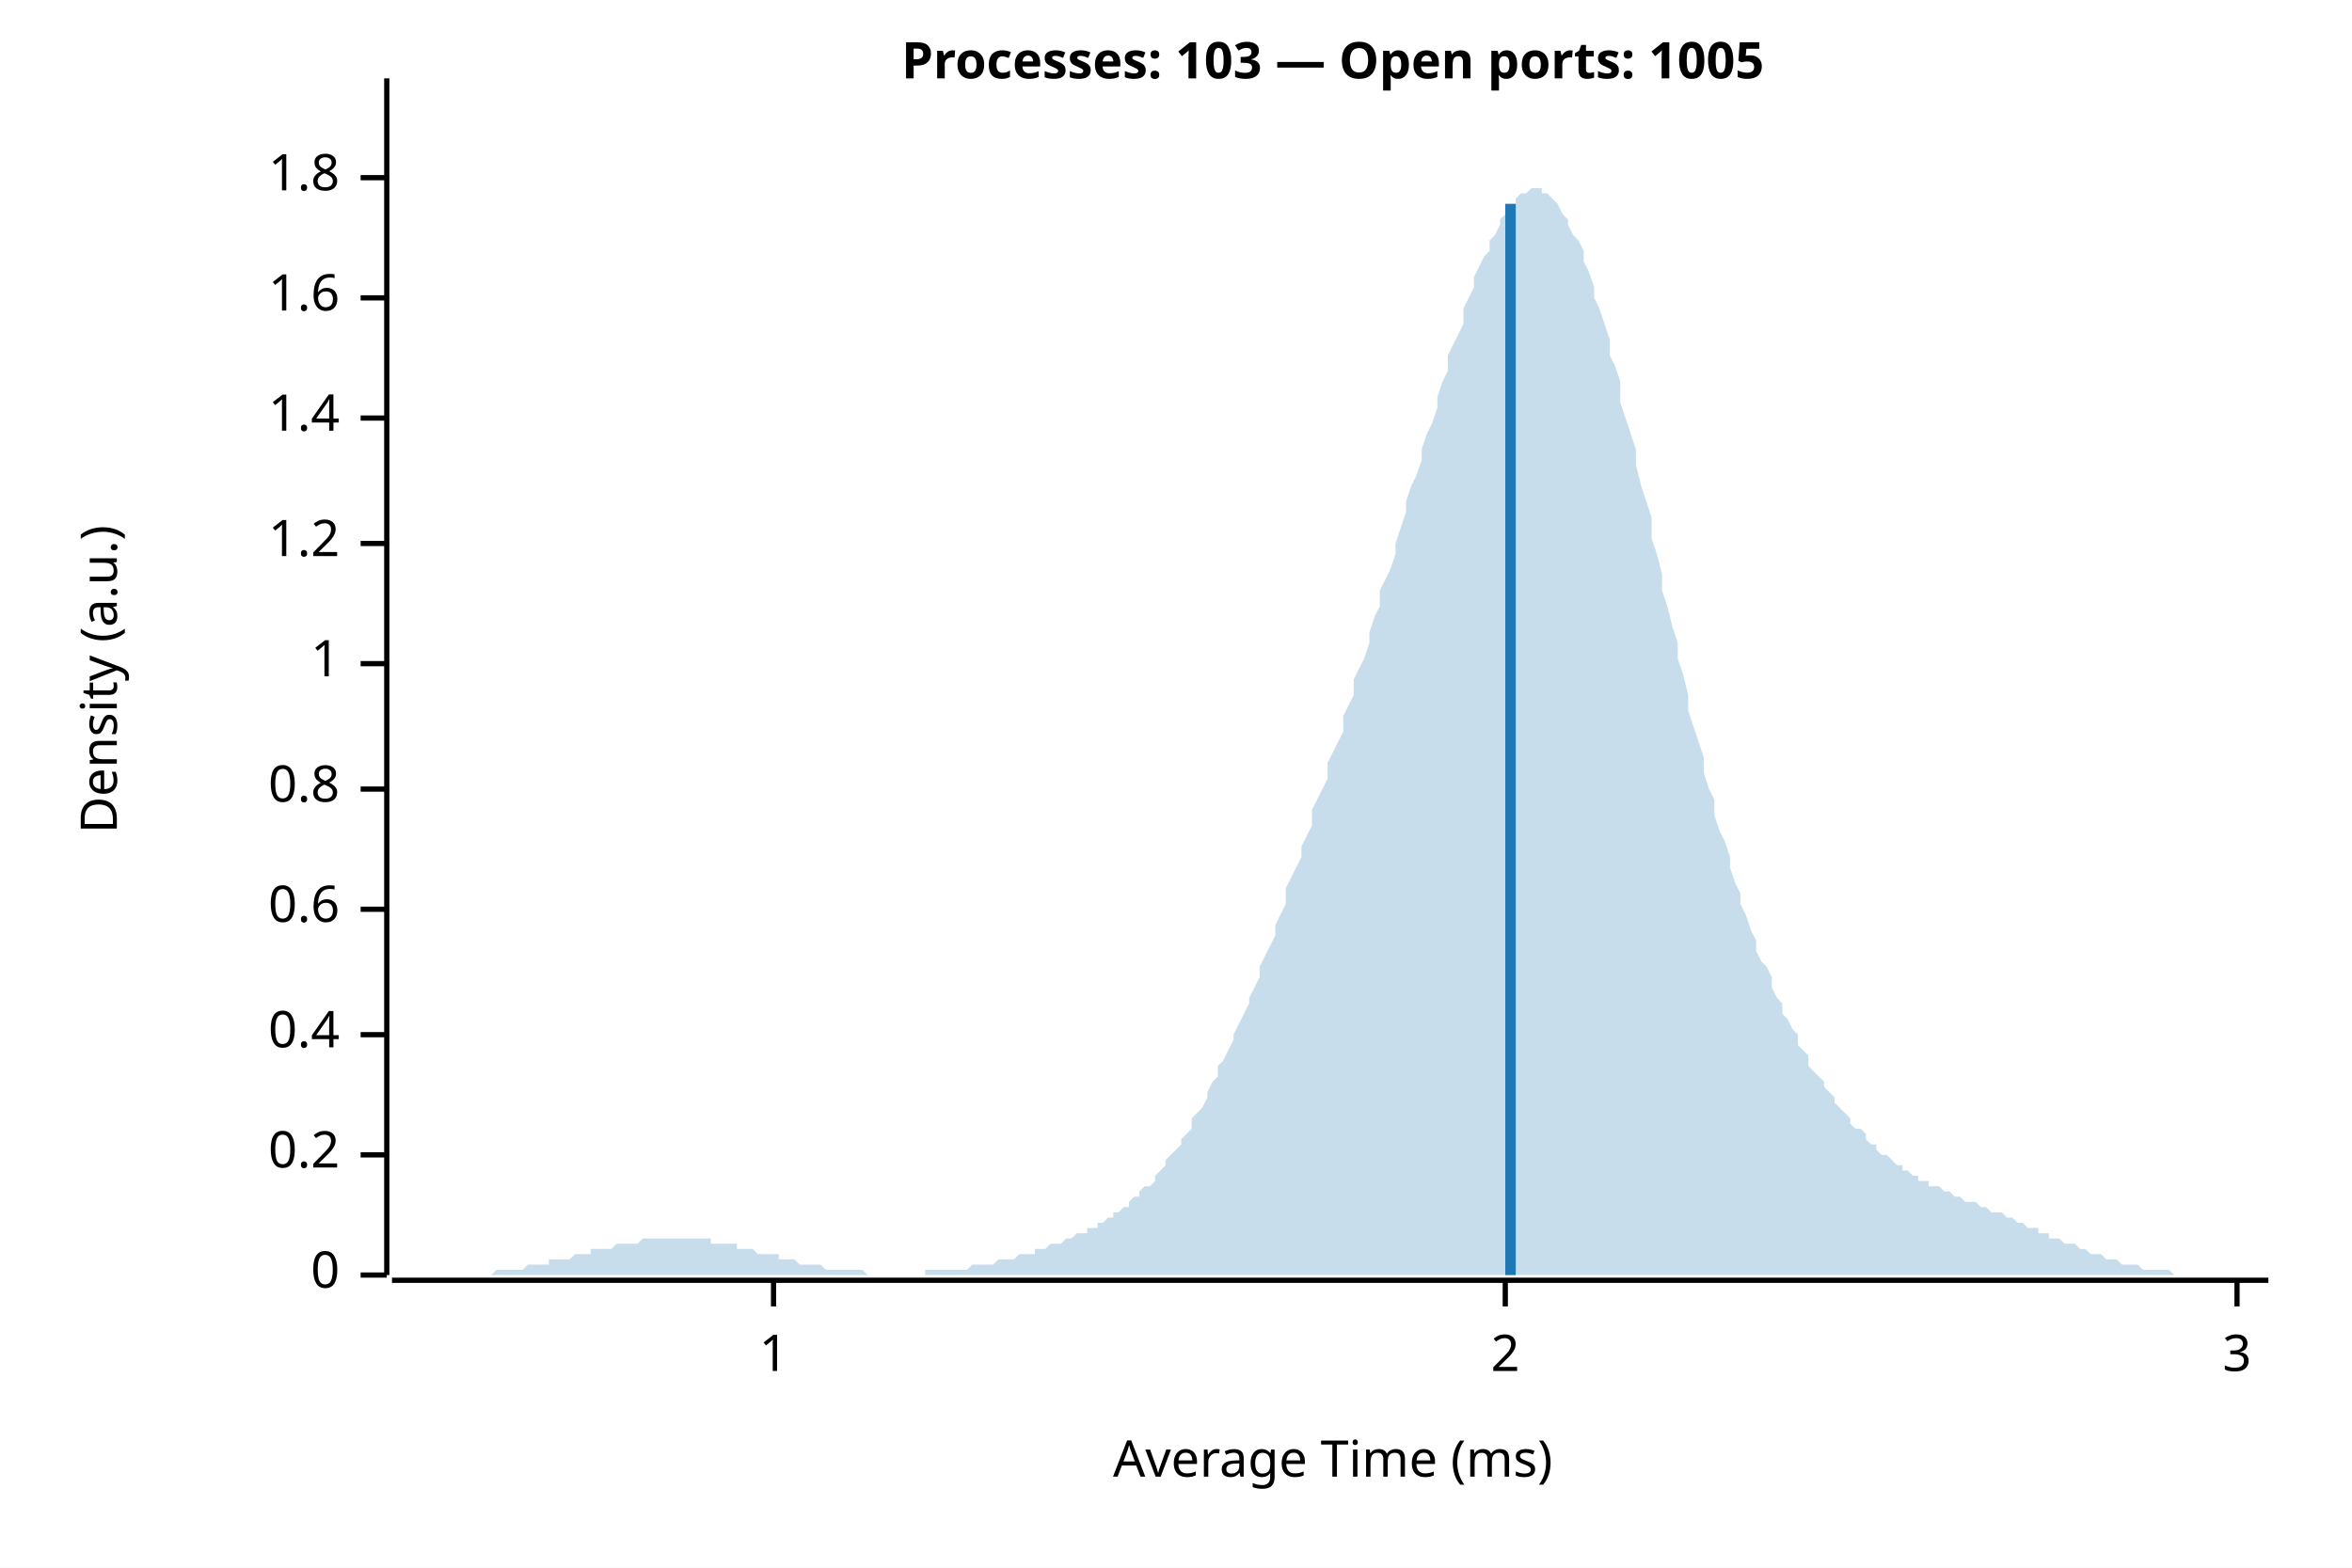
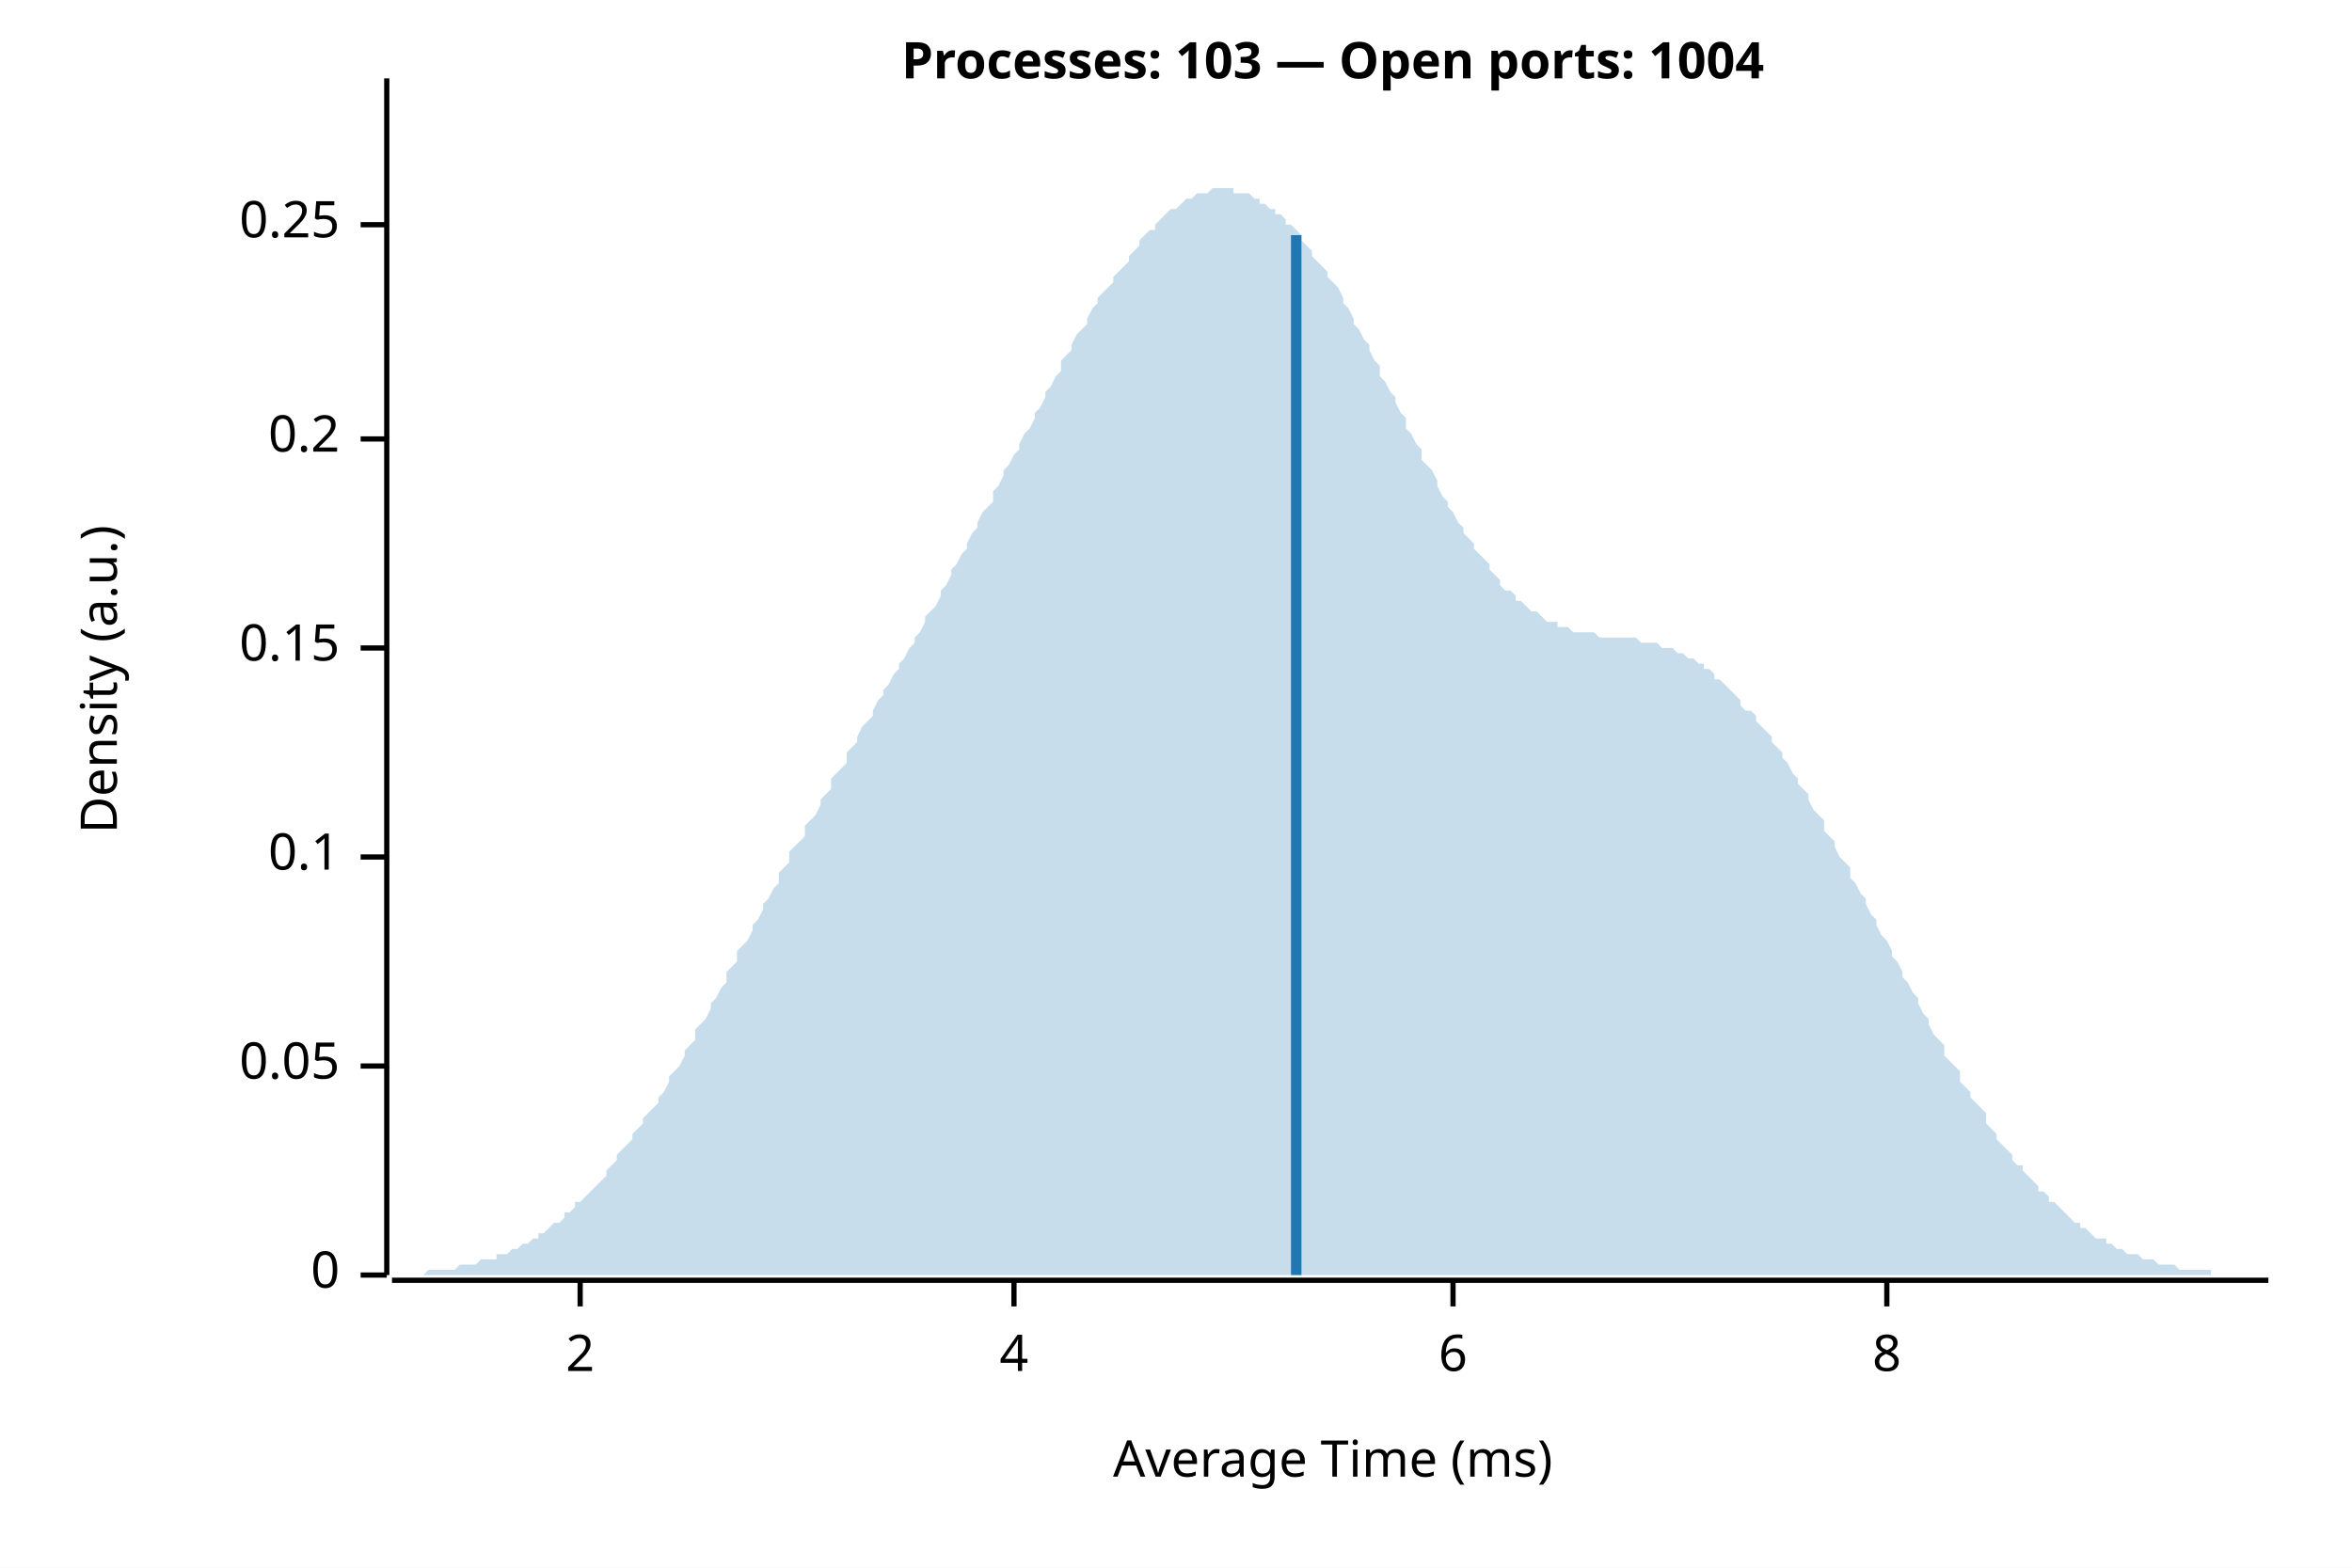
<svg xmlns="http://www.w3.org/2000/svg" width="450" height="300" viewBox="0 0 450 300">
  <rect width="100%" height="100%" fill="white" />
-   <text x="255" y="15" font-weight="bold" text-anchor="middle" font-family="sans-serif" font-size="9.677" opacity="1" fill="#000000">Processes: 103 — Open ports: 1005</text>
+   <text x="255" y="15" font-weight="bold" text-anchor="middle" font-family="sans-serif" font-size="9.677" opacity="1" fill="#000000">Processes: 103 — Open ports: 1004</text>
  <text x="15" y="130" dy="0.76em" text-anchor="middle" font-family="sans-serif" font-size="9.677" opacity="1" fill="#000000" transform="rotate(270, 15, 130)">
Density (a.u.)
</text>
  <text x="255" y="285" dy="-0.5ex" text-anchor="middle" font-family="sans-serif" font-size="9.677" opacity="1" fill="#000000">
Average Time (ms)
</text>
  <polyline fill="none" opacity="1" stroke="#000000" stroke-width="1" points="74,15 74,244 " />
  <text x="65" y="244" dy="0.5ex" text-anchor="end" font-family="sans-serif" font-size="9.677" opacity="1" fill="#000000">
0
</text>
  <polyline fill="none" opacity="1" stroke="#000000" stroke-width="1" points="69,244 74,244 " />
-   <text x="65" y="221" dy="0.5ex" text-anchor="end" font-family="sans-serif" font-size="9.677" opacity="1" fill="#000000">
+   <text x="65" y="204" dy="0.5ex" text-anchor="end" font-family="sans-serif" font-size="9.677" opacity="1" fill="#000000">
+ 0.05
+ </text>
+   <polyline fill="none" opacity="1" stroke="#000000" stroke-width="1" points="69,204 74,204 " />
+   <text x="65" y="164" dy="0.5ex" text-anchor="end" font-family="sans-serif" font-size="9.677" opacity="1" fill="#000000">
+ 0.1
+ </text>
+   <polyline fill="none" opacity="1" stroke="#000000" stroke-width="1" points="69,164 74,164 " />
+   <text x="65" y="124" dy="0.5ex" text-anchor="end" font-family="sans-serif" font-size="9.677" opacity="1" fill="#000000">
+ 0.15
+ </text>
+   <polyline fill="none" opacity="1" stroke="#000000" stroke-width="1" points="69,124 74,124 " />
+   <text x="65" y="84" dy="0.5ex" text-anchor="end" font-family="sans-serif" font-size="9.677" opacity="1" fill="#000000">
0.2
</text>
-   <polyline fill="none" opacity="1" stroke="#000000" stroke-width="1" points="69,221 74,221 " />
-   <text x="65" y="198" dy="0.5ex" text-anchor="end" font-family="sans-serif" font-size="9.677" opacity="1" fill="#000000">
- 0.4
+   <polyline fill="none" opacity="1" stroke="#000000" stroke-width="1" points="69,84 74,84 " />
+   <text x="65" y="43" dy="0.5ex" text-anchor="end" font-family="sans-serif" font-size="9.677" opacity="1" fill="#000000">
+ 0.25
</text>
-   <polyline fill="none" opacity="1" stroke="#000000" stroke-width="1" points="69,198 74,198 " />
-   <text x="65" y="174" dy="0.5ex" text-anchor="end" font-family="sans-serif" font-size="9.677" opacity="1" fill="#000000">
- 0.6
- </text>
-   <polyline fill="none" opacity="1" stroke="#000000" stroke-width="1" points="69,174 74,174 " />
-   <text x="65" y="151" dy="0.5ex" text-anchor="end" font-family="sans-serif" font-size="9.677" opacity="1" fill="#000000">
- 0.8
- </text>
-   <polyline fill="none" opacity="1" stroke="#000000" stroke-width="1" points="69,151 74,151 " />
-   <text x="65" y="127" dy="0.5ex" text-anchor="end" font-family="sans-serif" font-size="9.677" opacity="1" fill="#000000">
- 1
- </text>
-   <polyline fill="none" opacity="1" stroke="#000000" stroke-width="1" points="69,127 74,127 " />
-   <text x="65" y="104" dy="0.5ex" text-anchor="end" font-family="sans-serif" font-size="9.677" opacity="1" fill="#000000">
- 1.2
- </text>
-   <polyline fill="none" opacity="1" stroke="#000000" stroke-width="1" points="69,104 74,104 " />
-   <text x="65" y="80" dy="0.5ex" text-anchor="end" font-family="sans-serif" font-size="9.677" opacity="1" fill="#000000">
- 1.4
- </text>
-   <polyline fill="none" opacity="1" stroke="#000000" stroke-width="1" points="69,80 74,80 " />
-   <text x="65" y="57" dy="0.5ex" text-anchor="end" font-family="sans-serif" font-size="9.677" opacity="1" fill="#000000">
- 1.6
- </text>
-   <polyline fill="none" opacity="1" stroke="#000000" stroke-width="1" points="69,57 74,57 " />
-   <text x="65" y="34" dy="0.5ex" text-anchor="end" font-family="sans-serif" font-size="9.677" opacity="1" fill="#000000">
- 1.8
- </text>
-   <polyline fill="none" opacity="1" stroke="#000000" stroke-width="1" points="69,34 74,34 " />
+   <polyline fill="none" opacity="1" stroke="#000000" stroke-width="1" points="69,43 74,43 " />
  <polyline fill="none" opacity="1" stroke="#000000" stroke-width="1" points="75,245 434,245 " />
-   <text x="148" y="255" dy="0.76em" text-anchor="middle" font-family="sans-serif" font-size="9.677" opacity="1" fill="#000000">
- 1
- </text>
-   <polyline fill="none" opacity="1" stroke="#000000" stroke-width="1" points="148,245 148,250 " />
-   <text x="288" y="255" dy="0.76em" text-anchor="middle" font-family="sans-serif" font-size="9.677" opacity="1" fill="#000000">
+   <text x="111" y="255" dy="0.76em" text-anchor="middle" font-family="sans-serif" font-size="9.677" opacity="1" fill="#000000">
2
</text>
-   <polyline fill="none" opacity="1" stroke="#000000" stroke-width="1" points="288,245 288,250 " />
-   <text x="428" y="255" dy="0.76em" text-anchor="middle" font-family="sans-serif" font-size="9.677" opacity="1" fill="#000000">
- 3
+   <polyline fill="none" opacity="1" stroke="#000000" stroke-width="1" points="111,245 111,250 " />
+   <text x="194" y="255" dy="0.76em" text-anchor="middle" font-family="sans-serif" font-size="9.677" opacity="1" fill="#000000">
+ 4
</text>
-   <polyline fill="none" opacity="1" stroke="#000000" stroke-width="1" points="428,245 428,250 " />
-   <polygon opacity="0.25" fill="#1F78B4" points="75,244 75,244 76,244 77,244 77,244 78,244 79,244 80,244 80,244 81,244 82,244 82,244 83,244 84,244 85,244 85,244 86,244 87,244 87,244 88,244 89,244 90,244 90,244 91,244 92,244 92,244 93,244 94,244 95,243 95,243 96,243 97,243 98,243 98,243 99,243 100,243 100,243 101,242 102,242 103,242 103,242 104,242 105,242 105,241 106,241 107,241 108,241 108,241 109,241 110,240 110,240 111,240 112,240 113,240 113,239 114,239 115,239 116,239 116,239 117,239 118,238 118,238 119,238 120,238 121,238 121,238 122,238 123,237 123,237 124,237 125,237 126,237 126,237 127,237 128,237 128,237 129,237 130,237 131,237 131,237 132,237 133,237 133,237 134,237 135,237 136,237 136,238 137,238 138,238 139,238 139,238 140,238 141,238 141,239 142,239 143,239 144,239 144,239 145,240 146,240 146,240 147,240 148,240 149,240 149,241 150,241 151,241 151,241 152,241 153,242 154,242 154,242 155,242 156,242 157,242 157,242 158,243 159,243 159,243 160,243 161,243 162,243 162,243 163,243 164,243 164,243 165,243 166,244 167,244 167,244 168,244 169,244 169,244 170,244 171,244 172,244 172,244 173,244 174,244 175,244 175,244 176,244 177,244 177,243 178,243 179,243 180,243 180,243 181,243 182,243 182,243 183,243 184,243 185,243 185,243 186,242 187,242 187,242 188,242 189,242 190,242 190,242 191,241 192,241 192,241 193,241 194,241 195,240 195,240 196,240 197,240 198,240 198,239 199,239 200,239 200,239 201,238 202,238 203,238 203,238 204,237 205,237 205,237 206,236 207,236 208,236 208,235 209,235 210,235 210,234 211,234 212,233 213,233 213,232 214,232 215,231 216,231 216,230 217,229 218,229 218,228 219,227 220,227 221,226 221,225 222,224 223,223 223,222 224,221 225,220 226,219 226,218 227,217 228,216 228,214 229,213 230,212 231,210 231,209 232,207 233,206 233,204 234,203 235,201 236,199 236,198 237,196 238,194 239,192 239,191 240,189 241,187 241,185 242,183 243,181 244,179 244,177 245,175 246,173 246,170 247,168 248,166 249,164 249,162 250,160 251,158 251,155 252,153 253,151 254,149 254,146 255,144 256,142 257,140 257,137 258,135 259,133 259,130 260,128 261,126 262,123 262,121 263,118 264,116 264,113 265,111 266,109 267,106 267,104 268,101 269,98 269,96 270,93 271,91 272,88 272,86 273,83 274,81 275,78 275,76 276,73 277,71 277,68 278,66 279,64 280,62 280,59 281,57 282,55 282,53 283,51 284,49 285,48 285,46 286,45 287,43 287,42 288,41 289,40 290,39 290,38 291,37 292,37 292,37 293,36 294,36 295,36 295,37 296,37 297,38 298,39 298,39 299,41 300,42 300,43 301,45 302,46 303,48 303,50 304,52 305,55 305,57 306,59 307,62 308,65 308,68 309,70 310,73 310,77 311,80 312,83 313,86 313,89 314,93 315,96 316,99 316,103 317,106 318,110 318,113 319,116 320,120 321,123 321,126 322,129 323,133 323,136 324,139 325,142 326,145 326,148 327,151 328,153 328,156 329,159 330,161 331,164 331,166 332,169 333,171 333,173 334,175 335,178 336,180 336,182 337,184 338,185 339,187 339,189 340,191 341,192 341,194 342,195 343,197 344,198 344,200 345,201 346,202 346,204 347,205 348,206 349,207 349,208 350,209 351,210 351,211 352,212 353,213 354,214 354,215 355,216 356,216 357,217 357,218 358,219 359,219 359,220 360,221 361,221 362,222 362,222 363,223 364,223 364,224 365,224 366,225 367,225 367,226 368,226 369,226 369,227 370,227 371,227 372,228 372,228 373,228 374,229 375,229 375,229 376,230 377,230 377,230 378,230 379,231 380,231 380,231 381,232 382,232 382,232 383,232 384,233 385,233 385,233 386,234 387,234 387,234 388,235 389,235 390,235 390,236 391,236 392,236 392,237 393,237 394,237 395,238 395,238 396,238 397,238 398,239 398,239 399,239 400,240 400,240 401,240 402,240 403,241 403,241 404,241 405,241 405,241 406,242 407,242 408,242 408,242 409,242 410,243 410,243 411,243 412,243 413,243 413,243 414,243 415,243 416,244 416,244 417,244 418,244 418,244 419,244 420,244 421,244 421,244 422,244 423,244 423,244 424,244 425,244 426,244 426,244 427,244 428,244 428,244 429,244 430,244 431,244 431,244 432,244 433,244 434,244 434,244 75,244 " />
-   <polyline fill="none" opacity="1" stroke="#1F78B4" stroke-width="2" points="289,244 289,39 " />
+   <polyline fill="none" opacity="1" stroke="#000000" stroke-width="1" points="194,245 194,250 " />
+   <text x="278" y="255" dy="0.76em" text-anchor="middle" font-family="sans-serif" font-size="9.677" opacity="1" fill="#000000">
+ 6
+ </text>
+   <polyline fill="none" opacity="1" stroke="#000000" stroke-width="1" points="278,245 278,250 " />
+   <text x="361" y="255" dy="0.76em" text-anchor="middle" font-family="sans-serif" font-size="9.677" opacity="1" fill="#000000">
+ 8
+ </text>
+   <polyline fill="none" opacity="1" stroke="#000000" stroke-width="1" points="361,245 361,250 " />
+   <polygon opacity="0.25" fill="#1F78B4" points="75,244 75,244 76,244 77,244 77,244 78,244 79,244 80,244 80,244 81,244 82,243 82,243 83,243 84,243 85,243 85,243 86,243 87,243 87,243 88,242 89,242 90,242 90,242 91,242 92,241 92,241 93,241 94,241 95,241 95,240 96,240 97,240 98,239 98,239 99,239 100,238 100,238 101,238 102,237 103,237 103,236 104,236 105,235 105,235 106,234 107,234 108,233 108,232 109,232 110,231 110,230 111,230 112,229 113,228 113,228 114,227 115,226 116,225 116,224 117,223 118,222 118,221 119,220 120,219 121,218 121,217 122,216 123,215 123,214 124,213 125,212 126,211 126,210 127,209 128,207 128,206 129,205 130,204 131,202 131,201 132,200 133,199 133,197 134,196 135,195 136,193 136,192 137,191 138,189 139,188 139,186 140,185 141,184 141,182 142,181 143,180 144,178 144,177 145,176 146,174 146,173 147,172 148,170 149,169 149,167 150,166 151,165 151,163 152,162 153,161 154,160 154,158 155,157 156,156 157,154 157,153 158,152 159,151 159,149 160,148 161,147 162,146 162,144 163,143 164,142 164,141 165,139 166,138 167,137 167,136 168,134 169,133 169,132 170,131 171,129 172,128 172,127 173,126 174,124 175,123 175,122 176,121 177,119 177,118 178,117 179,116 180,114 180,113 181,112 182,110 182,109 183,108 184,106 185,105 185,104 186,102 187,101 187,100 188,98 189,97 190,96 190,94 191,93 192,91 192,90 193,89 194,87 195,86 195,85 196,83 197,82 198,80 198,79 199,78 200,76 200,75 201,74 202,72 203,71 203,69 204,68 205,67 205,66 206,64 207,63 208,62 208,61 209,59 210,58 210,57 211,56 212,55 213,54 213,53 214,52 215,51 216,50 216,49 217,48 218,47 218,46 219,45 220,44 221,44 221,43 222,42 223,41 223,41 224,40 225,40 226,39 226,39 227,38 228,38 228,38 229,37 230,37 231,37 231,37 232,36 233,36 233,36 234,36 235,36 236,36 236,37 237,37 238,37 239,37 239,37 240,38 241,38 241,39 242,39 243,40 244,40 244,41 245,41 246,42 246,43 247,43 248,44 249,45 249,46 250,47 251,48 251,49 252,50 253,51 254,52 254,53 255,54 256,55 257,57 257,58 258,59 259,61 259,62 260,63 261,65 262,66 262,67 263,69 264,70 264,72 265,73 266,75 267,76 267,77 268,79 269,80 269,82 270,83 271,85 272,86 272,88 273,89 274,90 275,92 275,93 276,95 277,96 277,97 278,98 279,100 280,101 280,102 281,103 282,104 282,105 283,106 284,107 285,108 285,109 286,110 287,111 287,112 288,113 289,113 290,114 290,115 291,115 292,116 292,116 293,117 294,117 295,118 295,118 296,119 297,119 298,119 298,120 299,120 300,120 300,120 301,121 302,121 303,121 303,121 304,121 305,121 305,121 306,122 307,122 308,122 308,122 309,122 310,122 310,122 311,122 312,122 313,122 313,122 314,123 315,123 316,123 316,123 317,123 318,124 318,124 319,124 320,124 321,125 321,125 322,125 323,126 323,126 324,126 325,127 326,127 326,128 327,128 328,129 328,130 329,130 330,131 331,132 331,132 332,133 333,134 333,135 334,136 335,136 336,137 336,138 337,139 338,140 339,141 339,142 340,143 341,144 341,145 342,146 343,148 344,149 344,150 345,151 346,152 346,153 347,155 348,156 349,157 349,159 350,160 351,161 351,162 352,164 353,165 354,166 354,168 355,169 356,171 357,172 357,173 358,175 359,176 359,177 360,179 361,180 362,182 362,183 363,184 364,186 364,187 365,188 366,190 367,191 367,192 368,194 369,195 369,196 370,198 371,199 372,200 372,202 373,203 374,204 375,205 375,207 376,208 377,209 377,210 378,211 379,212 380,213 380,215 381,216 382,217 382,218 383,219 384,220 385,221 385,222 386,223 387,223 387,224 388,225 389,226 390,227 390,228 391,228 392,229 392,230 393,230 394,231 395,232 395,232 396,233 397,234 398,234 398,235 399,235 400,236 400,236 401,237 402,237 403,237 403,238 404,238 405,239 405,239 406,239 407,240 408,240 408,240 409,240 410,241 410,241 411,241 412,241 413,242 413,242 414,242 415,242 416,242 416,242 417,243 418,243 418,243 419,243 420,243 421,243 421,243 422,243 423,243 423,244 424,244 425,244 426,244 426,244 427,244 428,244 428,244 429,244 430,244 431,244 431,244 432,244 433,244 434,244 434,244 75,244 " />
+   <polyline fill="none" opacity="1" stroke="#1F78B4" stroke-width="2" points="248,244 248,45 " />
</svg>
